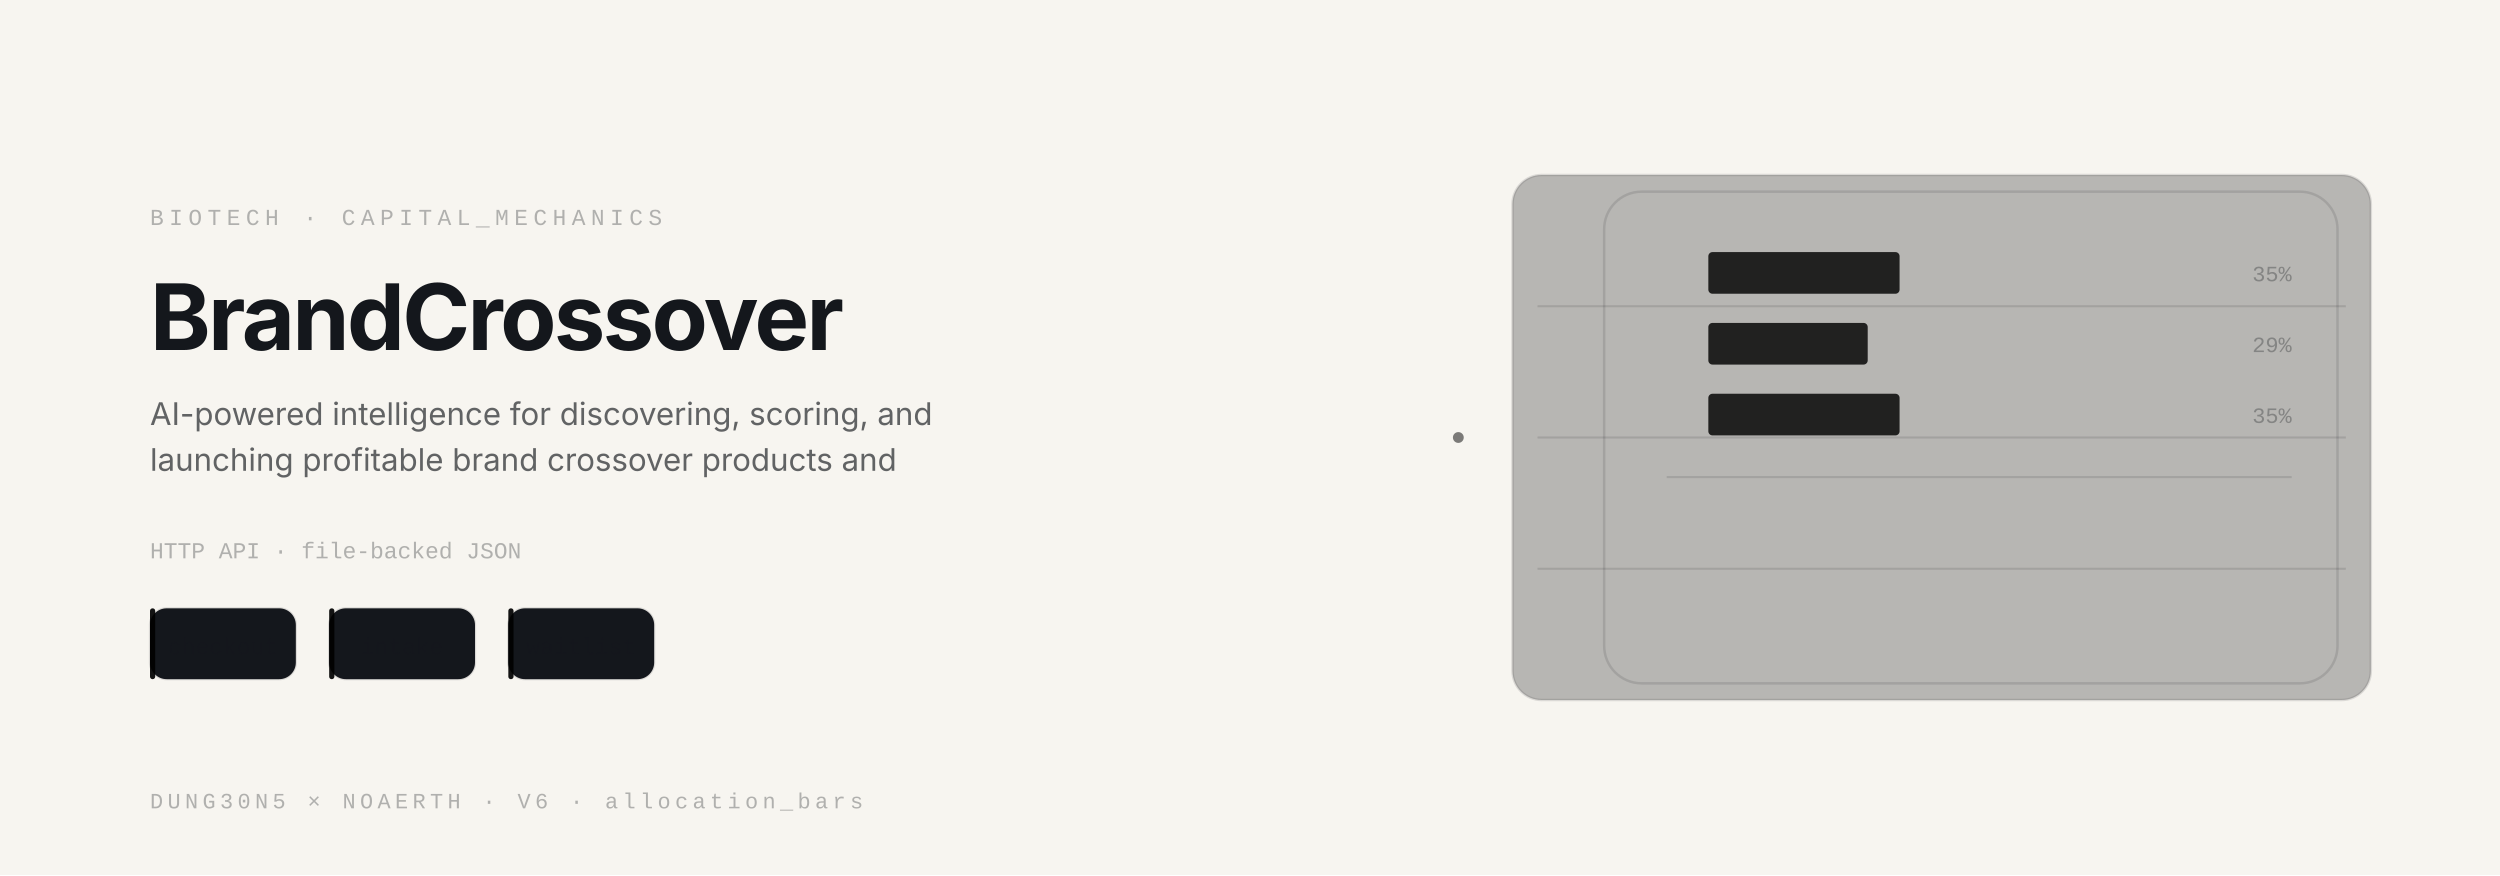
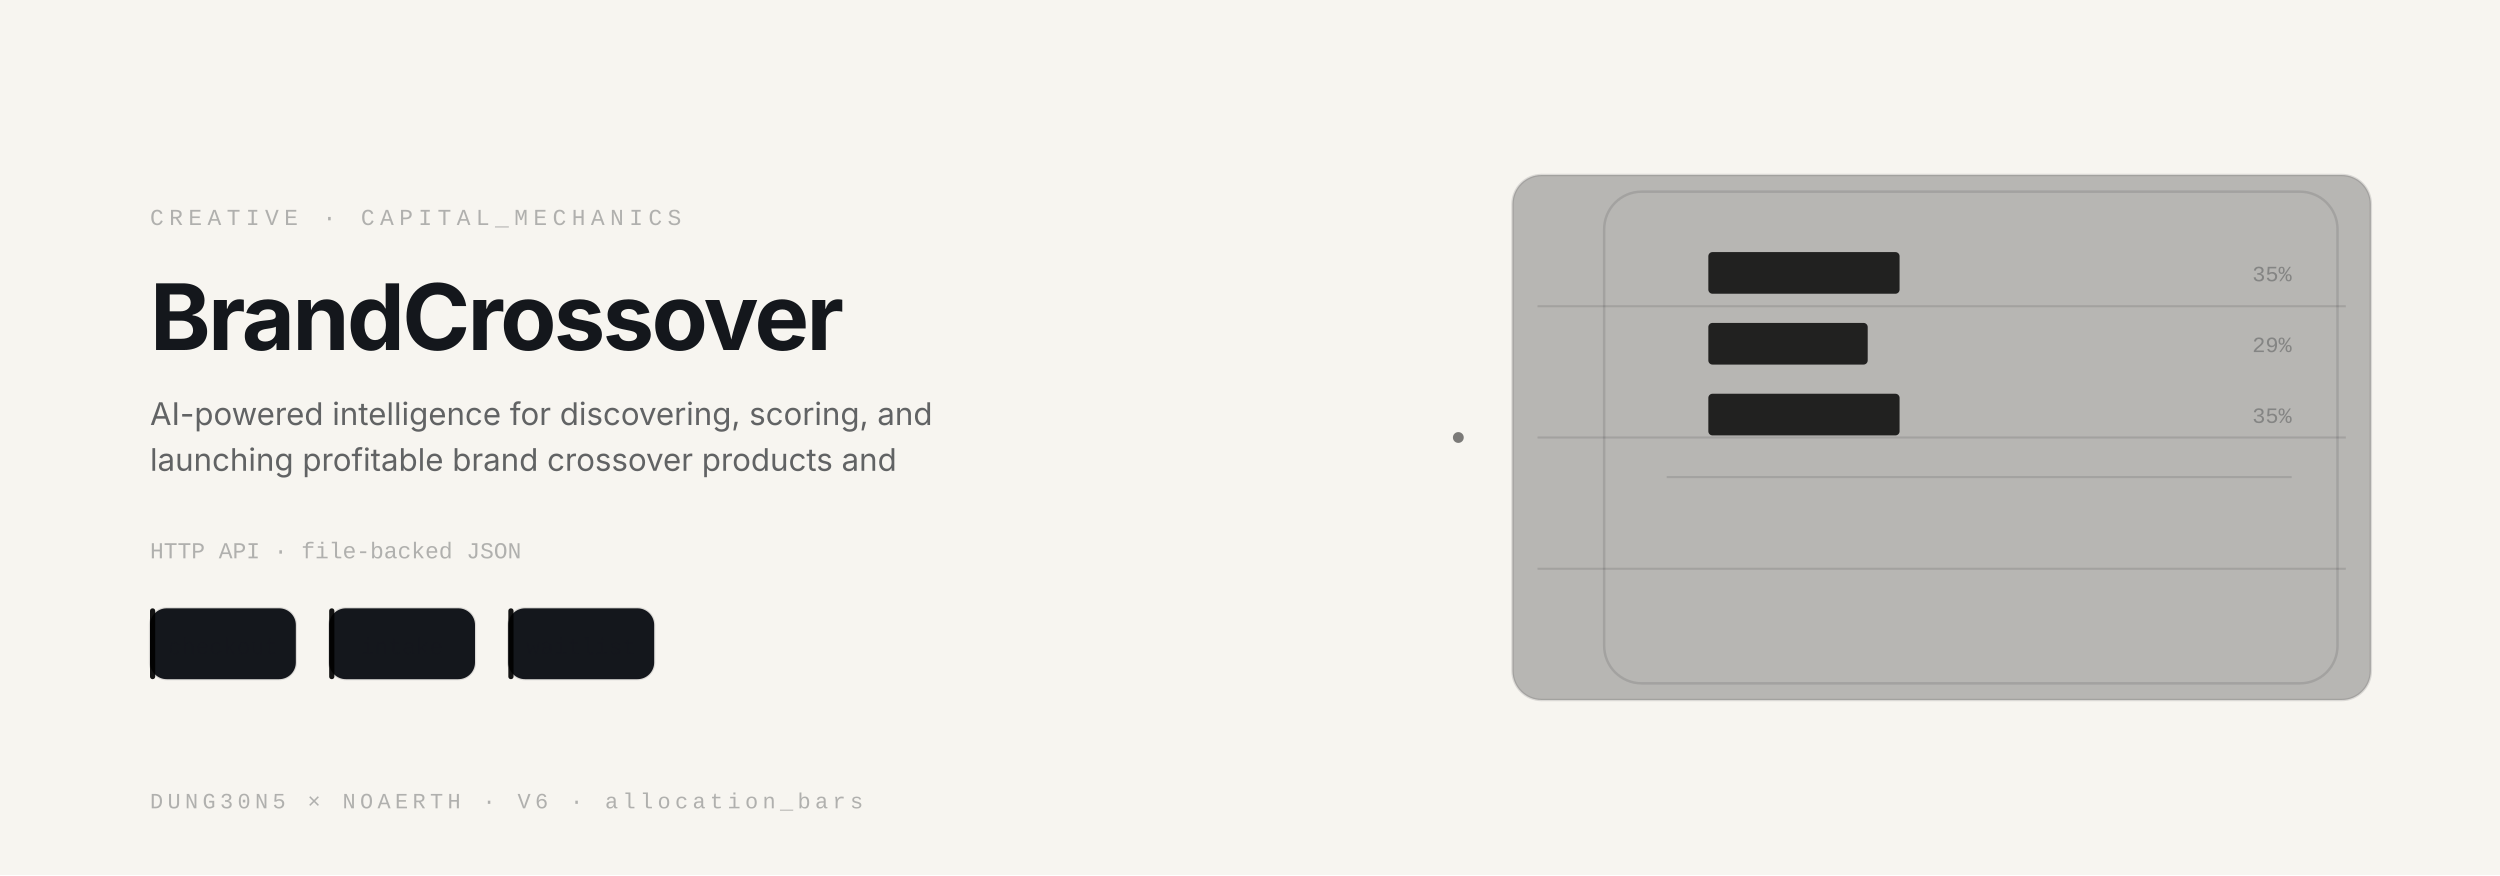
<svg xmlns="http://www.w3.org/2000/svg" viewBox="0 0 1200 420" width="1200" height="420" role="img" aria-label="BrandCrossover: value enters, allocates across positions, and settles">
  <rect width="1200" height="420" fill="#f7f5f0" />
-   <text x="72" y="108" font-family="ui-monospace, SFMono-Regular, Menlo, Monaco, Consolas, 'Liberation Mono', monospace" font-size="11" letter-spacing="2.6" fill="#14171c4f">BIOTECH · CAPITAL_MECHANICS</text>
+   <text x="72" y="108" font-family="ui-monospace, SFMono-Regular, Menlo, Monaco, Consolas, 'Liberation Mono', monospace" font-size="11" letter-spacing="2.6" fill="#14171c4f">CREATIVE · CAPITAL_MECHANICS</text>
  <text x="72" y="168" font-family="-apple-system, BlinkMacSystemFont, 'Segoe UI', Inter, Helvetica, Arial, sans-serif" font-size="44" font-weight="660" letter-spacing="-1.2" fill="#14171c">BrandCrossover</text>
  <text x="72" y="204" font-family="-apple-system, BlinkMacSystemFont, 'Segoe UI', Inter, Helvetica, Arial, sans-serif" font-size="15" fill="#14171ca8">AI-powered intelligence for discovering, scoring, and</text>
  <text x="72" y="226" font-family="-apple-system, BlinkMacSystemFont, 'Segoe UI', Inter, Helvetica, Arial, sans-serif" font-size="15" fill="#14171ca8">launching profitable brand crossover products and</text>
  <text x="72" y="268" font-family="ui-monospace, SFMono-Regular, Menlo, Monaco, Consolas, 'Liberation Mono', monospace" font-size="11" fill="#14171c4f">HTTP API · file-backed JSON</text>
  <rect x="72.0" y="292.0" width="70.0" height="34.0" rx="8" fill="#14171c" stroke="#14171c1f" stroke-width="1.1" />
  <rect x="72.0" y="292.0" width="2.5" height="34.0" rx="1.2" fill="amber" opacity="0.92" />
  <text x="107.0" y="314" font-family="ui-monospace, SFMono-Regular, Menlo, Monaco, Consolas, 'Liberation Mono', monospace" font-size="11" fill="#14171c" fill-opacity="0.82" text-anchor="middle">checkout</text>
  <rect x="158.0" y="292.0" width="70.0" height="34.0" rx="8" fill="#14171c" stroke="#14171c1f" stroke-width="1.1" />
  <rect x="158.0" y="292.0" width="2.5" height="34.0" rx="1.2" fill="amber" opacity="0.92" />
  <text x="193.0" y="314" font-family="ui-monospace, SFMono-Regular, Menlo, Monaco, Consolas, 'Liberation Mono', monospace" font-size="11" fill="#14171c" fill-opacity="0.82" text-anchor="middle">intake</text>
  <rect x="244.0" y="292.0" width="70.0" height="34.0" rx="8" fill="#14171c" stroke="#14171c1f" stroke-width="1.1" />
  <rect x="244.0" y="292.0" width="2.5" height="34.0" rx="1.2" fill="mint" opacity="0.92" />
  <text x="279.0" y="314" font-family="ui-monospace, SFMono-Regular, Menlo, Monaco, Consolas, 'Liberation Mono', monospace" font-size="11" fill="#14171c" fill-opacity="0.82" text-anchor="middle">waitlist</text>
  <rect x="726.0" y="84.0" width="412.0" height="252.0" rx="14" fill="amber" fill-opacity="0.05" />
  <line x1="740.0" y1="85.0" x2="1124.0" y2="85.0" stroke="amber" stroke-width="1.6" opacity="0.4" />
  <rect x="726.0" y="84.0" width="412.0" height="252.0" rx="14" fill="none" stroke="#14171c1f" stroke-width="1.2" />
  <line x1="738.0" y1="147.0" x2="1126.0" y2="147.0" stroke="#14171c1f" stroke-width="1" />
  <line x1="738.0" y1="210.0" x2="1126.0" y2="210.0" stroke="#14171c1f" stroke-width="1" />
  <line x1="738.0" y1="273.0" x2="1126.0" y2="273.0" stroke="#14171c1f" stroke-width="1" />
  <rect x="726.0" y="84.0" width="412.0" height="252.0" rx="14" fill="#000" fill-opacity="0.22" />
  <path d="M1094.0 302.0 h20 M1104.0 292.0 v20" stroke="mint" stroke-width="1.4" opacity="0.6" />
  <rect x="770" y="92" width="352" height="236" rx="18" fill="none" stroke="#14171c1f" stroke-width="1.2" />
  <rect x="820.0" y="121.0" width="91.8" height="20.0" rx="2" fill="mint" opacity="0.82" />
  <text x="1100" y="135" font-family="ui-monospace, SFMono-Regular, Menlo, Monaco, Consolas, 'Liberation Mono', monospace" font-size="10.5" fill="#14171c4f" text-anchor="end">35%</text>
  <rect x="820.0" y="155.0" width="76.5" height="20.0" rx="2" fill="amber" opacity="0.82" />
  <text x="1100" y="169" font-family="ui-monospace, SFMono-Regular, Menlo, Monaco, Consolas, 'Liberation Mono', monospace" font-size="10.5" fill="#14171c4f" text-anchor="end">29%</text>
  <rect x="820.0" y="189.0" width="91.8" height="20.0" rx="2" fill="amber" opacity="0.82" />
  <text x="1100" y="203" font-family="ui-monospace, SFMono-Regular, Menlo, Monaco, Consolas, 'Liberation Mono', monospace" font-size="10.5" fill="#14171c4f" text-anchor="end">35%</text>
  <line x1="800" y1="229" x2="1100" y2="229" stroke="#14171c1f" stroke-width="1" />
  <circle cx="700.0" cy="210.0" r="2.6" fill="amber" opacity="0.5" />
  <text x="72" y="388" font-family="ui-monospace, SFMono-Regular, Menlo, Monaco, Consolas, 'Liberation Mono', monospace" font-size="10.5" letter-spacing="2.1" fill="#14171c4f">DUNG30N5 × NOAERTH · V6 · allocation_bars</text>
</svg>
